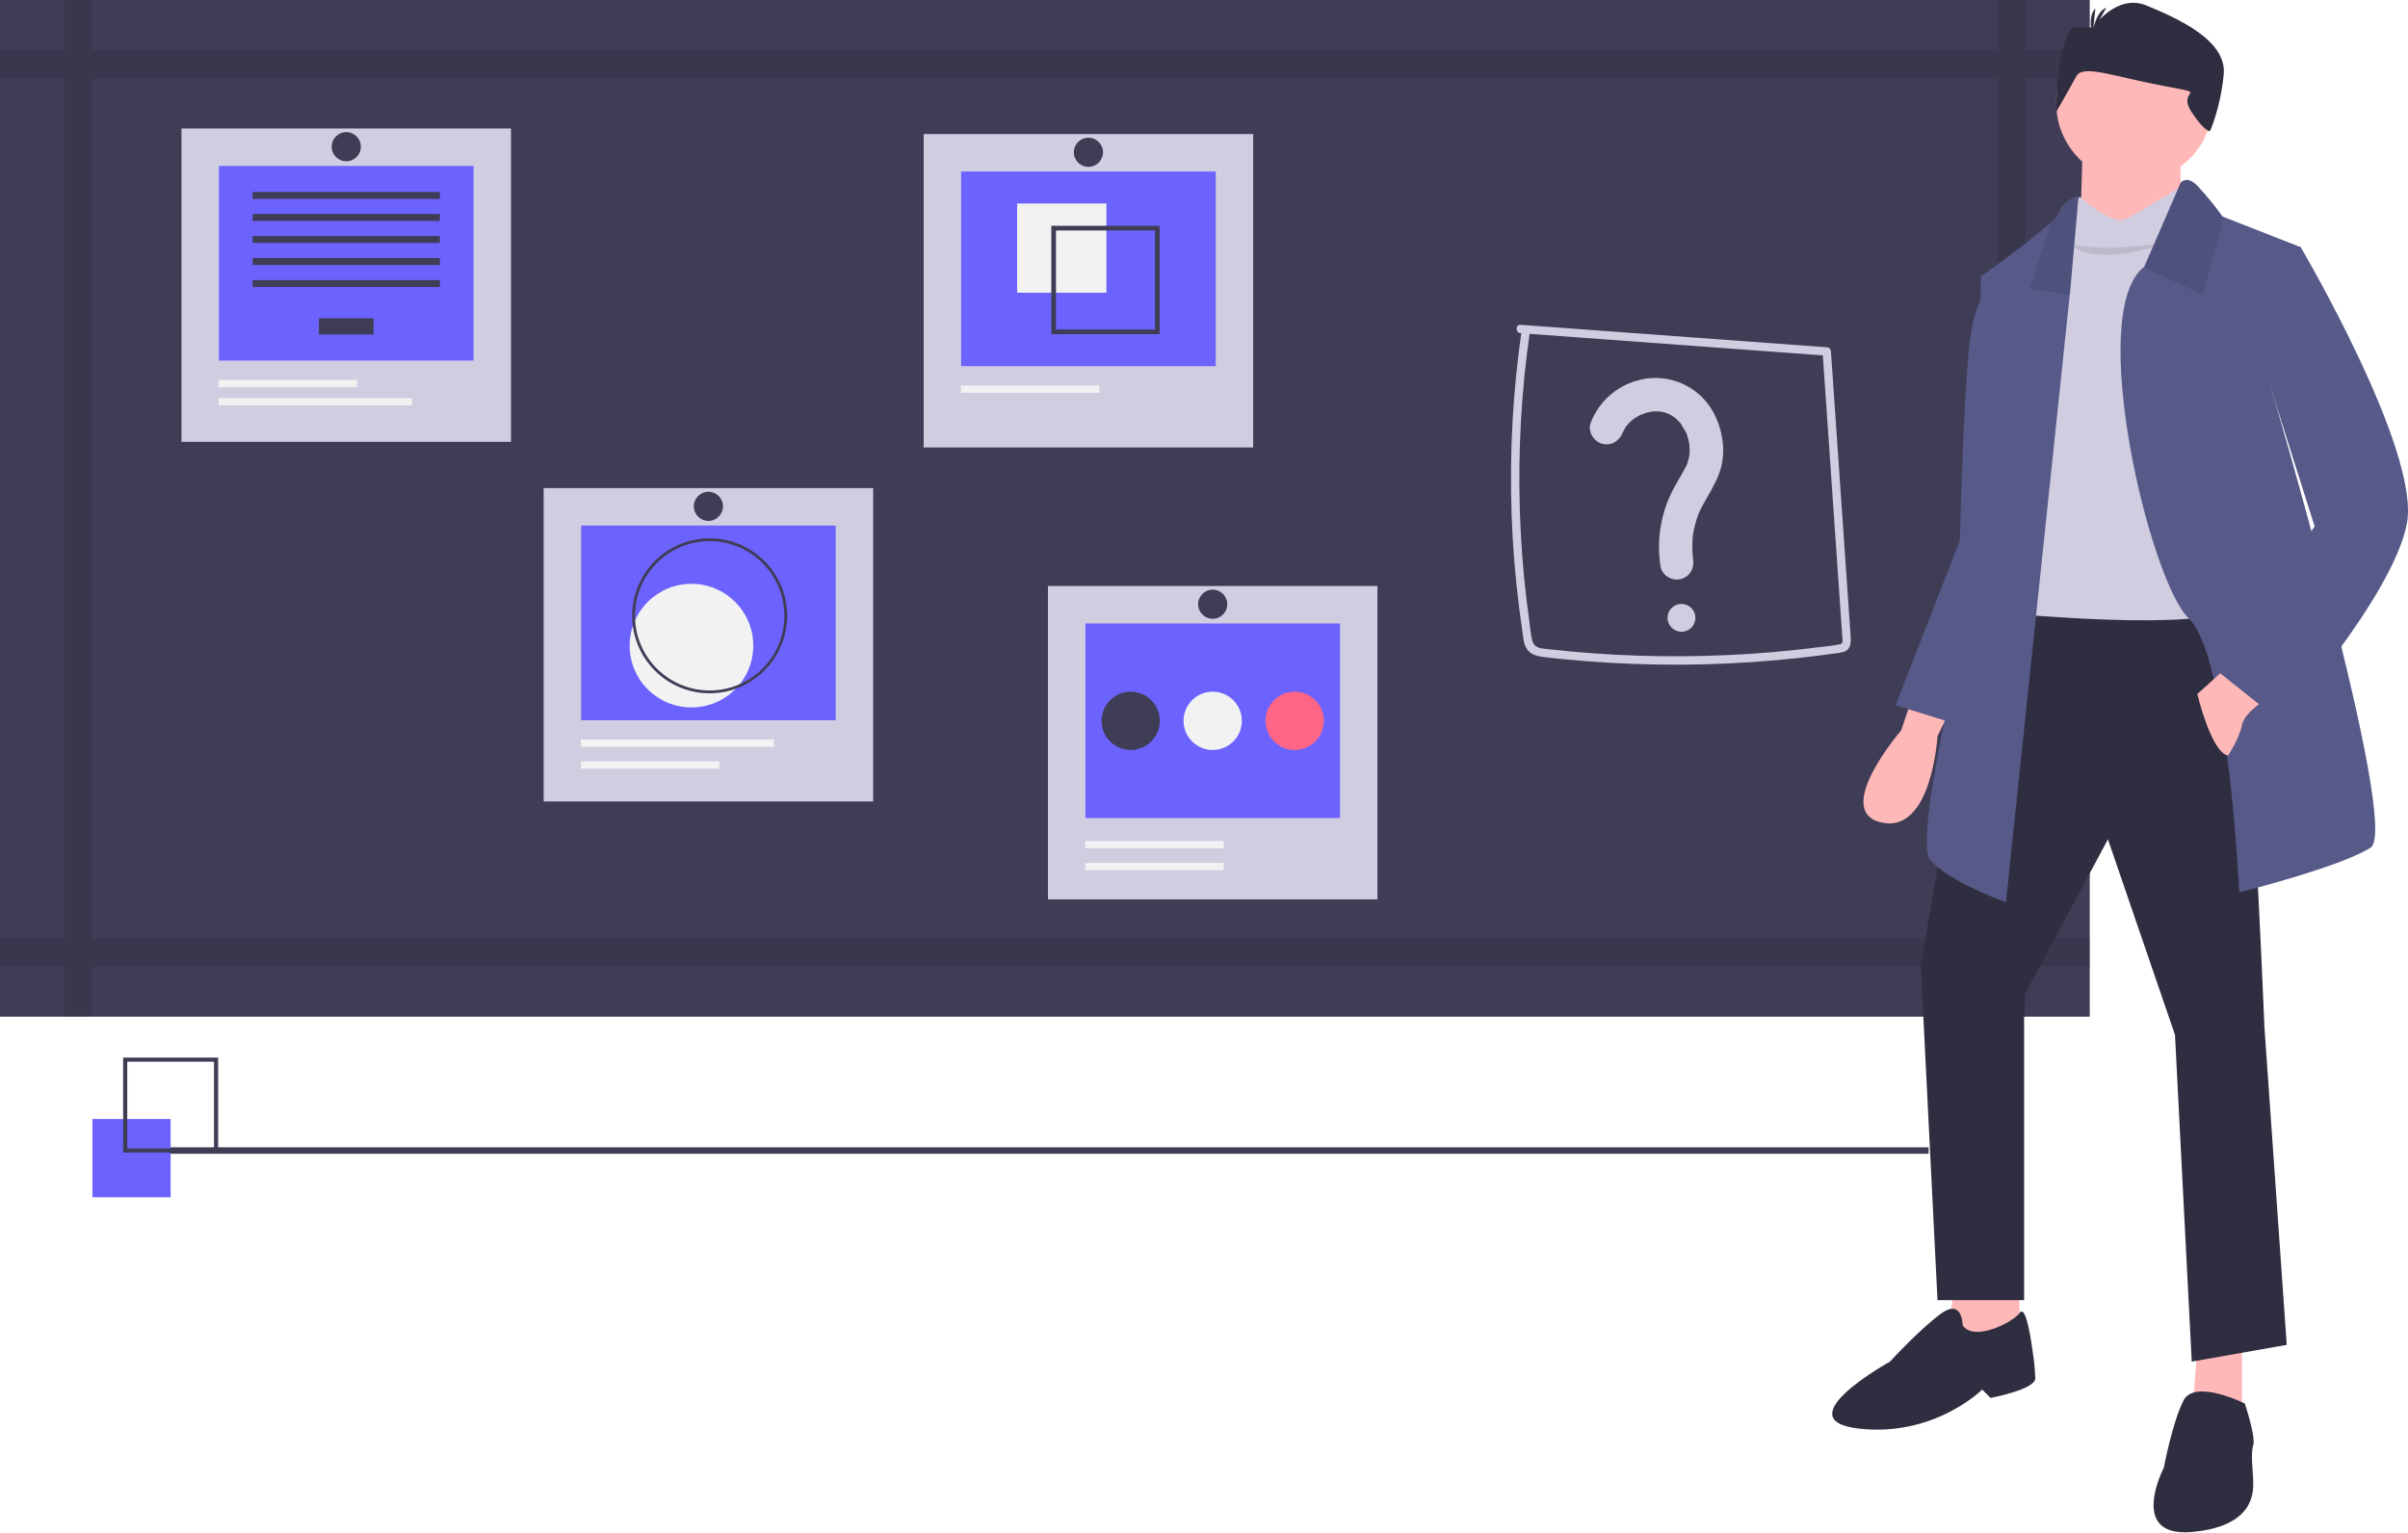
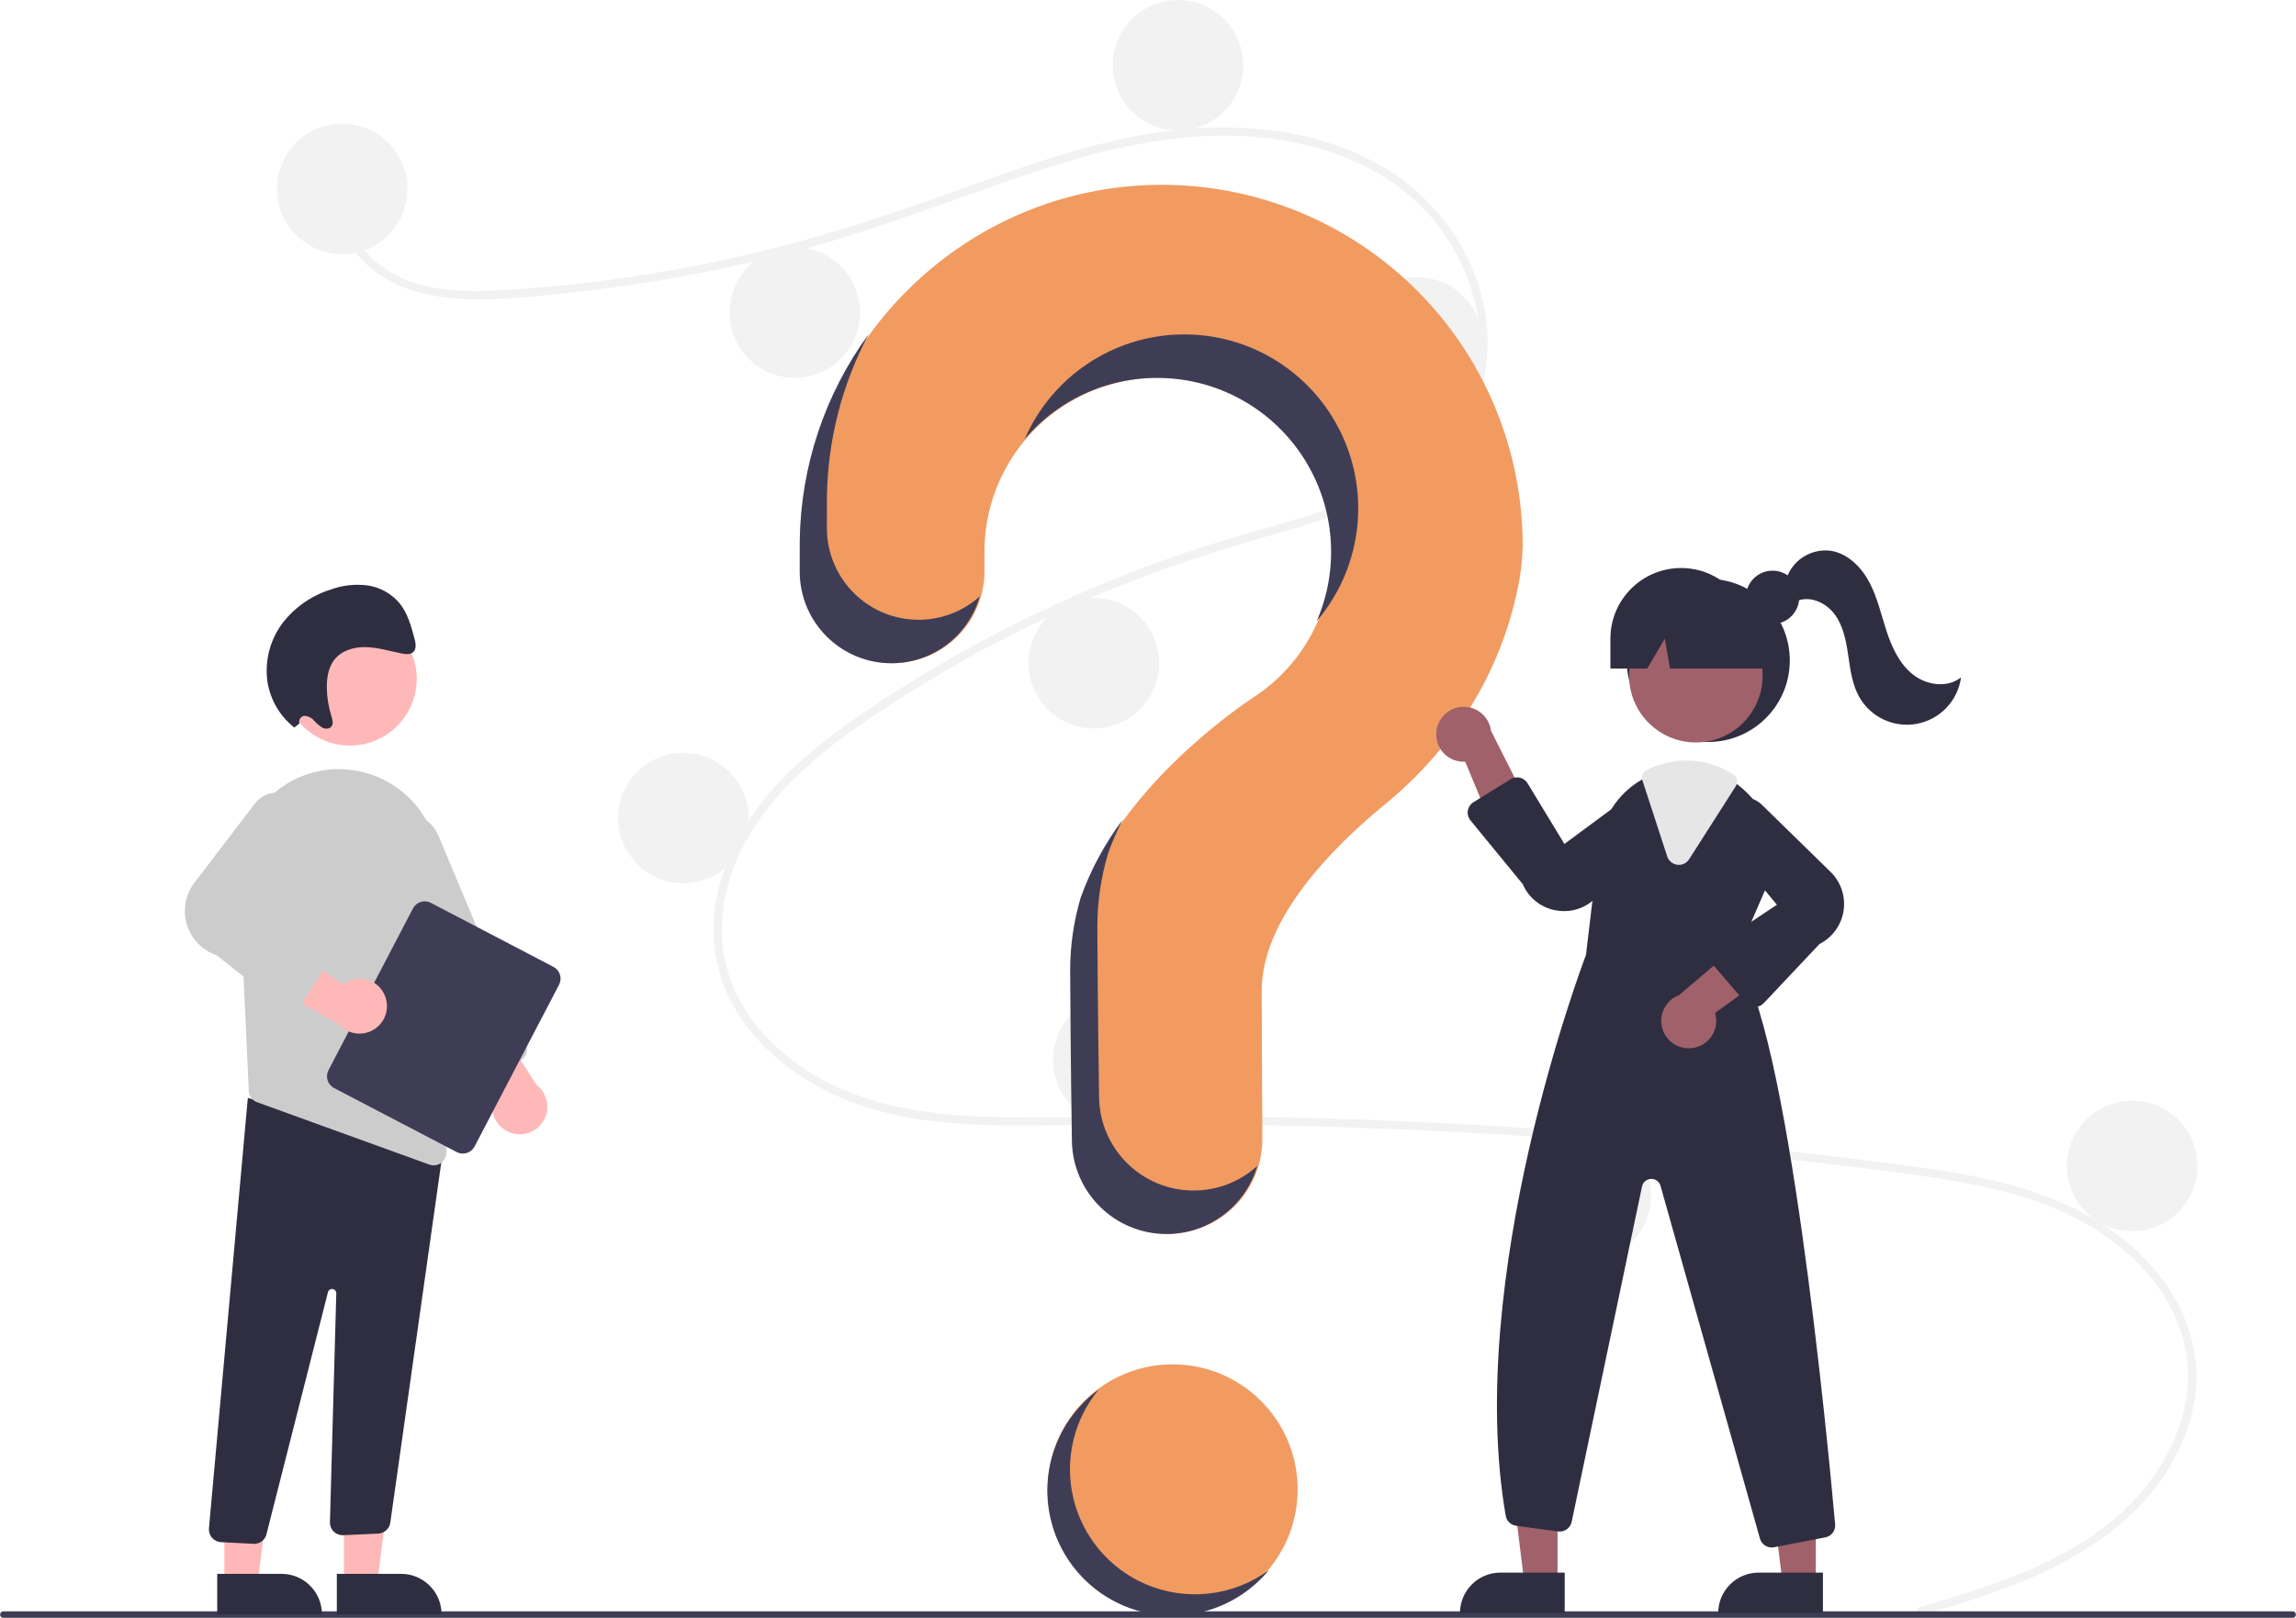
- <svg xmlns="http://www.w3.org/2000/svg" id="fd86286a-adcb-4d81-b7ed-f4cd333bf213" data-name="Layer 1" width="1036.899" height="660" viewBox="0 0 1036.899 660">
-   <rect x="45.029" y="494.17" width="785.452" height="2.785" fill="#3f3d56" />
-   <rect width="899.868" height="437.904" fill="#3f3d56" />
-   <path d="M981.419,153.685V141.655H953.749V120H941.718v21.655H121.251V120H109.22v21.655H81.551v12.03h27.67V524.219H81.551V536.249h27.67v21.655h12.03V536.249H941.718v21.655h12.03V536.249h27.67V524.219H953.749V153.685Zm-39.7,370.534H121.251V153.685H941.718Z" transform="translate(-81.55069 -120)" opacity="0.1" />
-   <rect x="397.739" y="57.746" width="141.887" height="134.967" fill="#d0cde1" />
-   <rect x="413.862" y="73.869" width="109.64" height="83.842" fill="#6c63ff" />
-   <rect x="437.989" y="87.648" width="38.437" height="38.437" fill="#f2f2f2" />
-   <path d="M534.253,217.259v46.674H580.927V217.259Zm44.649,44.649H536.278V219.284H578.903Z" transform="translate(-81.55069 -120)" fill="#3f3d56" />
-   <rect x="413.754" y="166.033" width="59.637" height="3.139" fill="#f2f2f2" />
-   <circle cx="468.682" cy="65.592" r="6.278" fill="#3f3d56" />
-   <rect x="451.252" y="252.409" width="141.887" height="134.967" fill="#d0cde1" />
-   <rect x="467.375" y="268.532" width="109.64" height="83.842" fill="#6c63ff" />
-   <rect x="467.266" y="362.266" width="59.637" height="3.139" fill="#f2f2f2" />
-   <rect x="467.266" y="371.682" width="59.637" height="3.139" fill="#f2f2f2" />
-   <circle cx="486.884" cy="310.476" r="12.555" fill="#3f3d56" />
-   <circle cx="522.195" cy="310.476" r="12.555" fill="#f2f2f2" />
-   <circle cx="557.506" cy="310.476" r="12.555" fill="#ff6584" />
-   <circle cx="522.195" cy="260.256" r="6.278" fill="#3f3d56" />
-   <rect x="234.102" y="210.238" width="141.887" height="134.967" fill="#d0cde1" />
-   <rect x="250.225" y="226.362" width="109.64" height="83.842" fill="#6c63ff" />
-   <circle cx="297.745" cy="278.082" r="26.619" fill="#f2f2f2" />
-   <path d="M387.141,418.614a33.374,33.374,0,1,1,33.374-33.374A33.412,33.412,0,0,1,387.141,418.614Zm0-65.534a32.16,32.16,0,1,0,32.16,32.16A32.197,32.197,0,0,0,387.141,353.079Z" transform="translate(-81.55069 -120)" fill="#3f3d56" />
-   <rect x="250.117" y="327.943" width="59.637" height="3.139" fill="#f2f2f2" />
-   <rect x="250.117" y="318.526" width="83.178" height="3.139" fill="#f2f2f2" />
-   <circle cx="305.045" cy="218.085" r="6.278" fill="#3f3d56" />
-   <rect x="78.153" y="55.339" width="141.887" height="134.967" fill="#d0cde1" />
-   <rect x="94.277" y="71.463" width="109.64" height="83.842" fill="#6c63ff" />
-   <rect x="137.303" y="137.099" width="23.587" height="6.99" fill="#3f3d56" />
-   <rect x="108.788" y="82.68" width="80.617" height="2.996" fill="#3f3d56" />
-   <rect x="108.788" y="92.165" width="80.617" height="2.996" fill="#3f3d56" />
-   <rect x="108.788" y="101.651" width="80.617" height="2.996" fill="#3f3d56" />
-   <rect x="108.788" y="111.137" width="80.617" height="2.996" fill="#3f3d56" />
-   <rect x="108.788" y="120.623" width="80.617" height="2.996" fill="#3f3d56" />
-   <rect x="94.168" y="163.627" width="59.637" height="3.139" fill="#f2f2f2" />
-   <rect x="94.168" y="171.474" width="83.178" height="3.139" fill="#f2f2f2" />
-   <circle cx="149.097" cy="63.186" r="6.278" fill="#3f3d56" />
-   <path d="M736.341,263.51l102.758,7.55L868.159,273.195l-1.805-1.805,5.457,78.941,2.729,39.47c.11,1.595.223,3.189.331,4.784.089,1.326.454,2.604-1.116,2.931-3.123.651-6.375.922-9.539,1.321q-9.647,1.217-19.337,2.049a490.06,490.06,0,0,1-77.704.487q-9.697-.71-19.361-1.808c-2.396-.272-5.37-.374-6.245-3.061-.902-2.77-1.057-5.919-1.465-8.794q-2.725-19.208-3.714-38.614a443.034,443.034,0,0,1,2.73-77.258q.581-4.707,1.269-9.399c.331-2.272-3.146-3.253-3.48-.959a446.737,446.737,0,0,0-4.459,80.001q.699,20.072,3.214,40.026.636,5.04,1.381,10.065c.396,2.666.494,5.809,2.08,8.1,1.531,2.21,4.101,2.919,6.627,3.256,3.215.429,6.452.736,9.679,1.051a489.844,489.844,0,0,0,80.634,1.193q10.142-.687,20.25-1.794,4.979-.546,9.946-1.194,2.431-.317,4.86-.656a22.375,22.375,0,0,0,4.467-.778c3.041-1.096,3.04-4.029,2.851-6.763l-.703-10.167-1.406-20.333-5.664-81.931-.703-10.167a1.858,1.858,0,0,0-1.805-1.805l-102.758-7.55-29.06-2.135c-2.317-.17-2.306,3.44,0,3.609Z" transform="translate(-81.55069 -120)" fill="#d0cde1" />
-   <path d="M780.378,306.118c.519-1.378-.786,1.59-.131.277.174-.349.337-.702.521-1.045a19.938,19.938,0,0,1,1.22-1.982c.443-.634,1.116-.879-.194.224a9.443,9.443,0,0,0,.76-.881,22.193,22.193,0,0,1,1.952-1.892c.495-.425,1.431-.786-.244.154.331-.186.639-.464.955-.677q.974-.655,2.008-1.212.517-.279,1.047-.532c.6-.287,1.6-.385-.29.098.811-.208,1.596-.591,2.407-.822q1.034-.294,2.091-.494c.629-.119,1.772-.029-.378.02.384-.009.778-.083,1.162-.109a21.941,21.941,0,0,1,2.329-.035c.388.015.773.053,1.161.077,1.287.077-1.947-.357-0.0.014a19.652,19.652,0,0,1,2.259.57,8.6,8.6,0,0,0,1.105.388l-.998-.43q.367.16.728.334a20.086,20.086,0,0,1,2.08,1.163c.334.213.653.445.98.667,1.027.699-1.377-1.176.08.101q.741.65,1.422,1.365.409.429.795.879c.433.504.764,1.426-.139-.226.827,1.511,1.86,2.882,2.639,4.441.664,1.329-.605-1.651-.101-.252.136.377.282.75.411,1.13q.385,1.141.665,2.314c.187.783.278,1.583.45,2.366-.473-2.157-.127-.909-.081-.323q.064.8.077,1.602.016,1.001-.049,2.002c-.025.391-.113.806-.108,1.196-.027-2.025.147-1.016.021-.336a22.682,22.682,0,0,1-.56,2.334q-.172.577-.374,1.143-.18.503-.38.998.582-1.355.093-.258c-1.993,3.987-4.477,7.704-6.437,11.704a53.402,53.402,0,0,0-4.68,32.162,7.222,7.222,0,0,0,3.317,4.314,7.371,7.371,0,0,0,5.562.728c4.069-1.317,5.668-4.869,5.041-8.879-.221-1.413.116,1.26-.029-.163-.062-.61-.124-1.219-.167-1.831q-.129-1.834-.105-3.674.02-1.576.152-3.148a9.33,9.33,0,0,1,.19-1.829c-.001.004-.233,1.451-.075.618.065-.344.111-.692.173-1.036a44.594,44.594,0,0,1,1.792-6.854c.173-.496.363-.986.545-1.478.482-1.3-.501,1.044.081-.215.52-1.123,1.057-2.231,1.649-3.318,2.485-4.565,5.295-8.842,7.106-13.752a28.856,28.856,0,0,0,1.602-12.03c-.67-8.419-4.239-16.96-10.892-22.411a28.407,28.407,0,0,0-25.097-5.719A30.007,30.007,0,0,0,766.457,302.28c-1.333,3.54,1.479,8.068,5.041,8.879,4.106.935,7.452-1.251,8.879-5.041Z" transform="translate(-81.55069 -120)" fill="#d0cde1" />
-   <path d="M805.596,392.116a6,6,0,1,0-6-6,6.068,6.068,0,0,0,6,6Z" transform="translate(-81.55069 -120)" fill="#d0cde1" />
-   <rect x="39.789" y="481.99" width="33.685" height="33.685" fill="#6c63ff" />
-   <path d="M175.477,616.426H134.574V575.523h40.903Zm-39.125-1.778h37.346V577.301H136.352Z" transform="translate(-81.55069 -120)" fill="#3f3d56" />
-   <path d="M905.026,420.156l-4.812,14.436s-30.076,34.888-8.421,39.7,24.061-37.294,24.061-37.294l6.015-12.03Z" transform="translate(-81.55069 -120)" fill="#ffb8b8" />
-   <path d="M938.711,245.717s-7.218-1.203-9.624,27.67-3.609,79.4-3.609,79.4L897.808,423.766l34.888,10.827,16.842-80.603Z" transform="translate(-81.55069 -120)" fill="#575a89" />
-   <polygon points="841.521 555.199 837.912 578.057 870.394 578.057 869.191 555.199 841.521 555.199" fill="#ffb8b8" />
-   <polygon points="946.185 580.463 943.778 611.742 965.433 614.148 965.433 578.057 946.185 580.463" fill="#ffb8b8" />
-   <path d="M936.305,376.847,908.635,535.648l7.218,144.364h37.294V548.881l36.091-67.37L1018.111,565.723l7.218,140.755,40.903-7.218L1056.608,562.114s-7.218-182.861-14.436-185.267S936.305,376.847,936.305,376.847Z" transform="translate(-81.55069 -120)" fill="#2f2e41" />
-   <path d="M926.681,690.839s0-12.03-9.624-4.812S895.402,706.478,895.402,706.478s-45.715,25.264-13.233,28.873,52.933-16.842,52.933-16.842l3.609,3.609s19.248-3.609,19.248-8.421a92.889,92.889,0,0,0-1.203-12.03s-2.53-20.406-5.476-16.218S931.493,698.057,926.681,690.839Z" transform="translate(-81.55069 -120)" fill="#2f2e41" />
-   <path d="M1048.187,724.524s-21.655-10.827-26.467-1.203-8.421,28.873-8.421,28.873S997.659,782.269,1025.329,779.863s26.467-18.045,26.467-21.655-1.203-12.03,0-15.639S1048.187,724.524,1048.187,724.524Z" transform="translate(-81.55069 -120)" fill="#2f2e41" />
-   <circle cx="919.116" cy="44.512" r="33.685" fill="#ffb8b8" />
-   <polygon points="896.86 60.753 895.657 104.062 938.966 100.453 938.966 60.753 896.86 60.753" fill="#ffb8b8" />
-   <path d="M1022.923,198.799s-20.452,13.233-26.467,15.639-19.249-9.624-19.249-9.624-3.609,2.406-3.609,4.812-2.406,12.03-2.406,12.03L942.32,316.696l2.406,67.37s87.821,8.421,97.446-2.406-4.812-166.018-4.812-166.018Z" transform="translate(-81.55069 -120)" fill="#d0cde1" />
-   <path d="M1016.908,224.062s-32.482,12.03-43.309,1.203C973.599,225.265,989.238,228.874,1016.908,224.062Z" transform="translate(-81.55069 -120)" opacity="0.1" />
-   <path d="M1102.323,485.12c-13.233,8.421-56.542,19.249-56.542,19.249s-4.728-101.837-21.655-117.897c-16.83-15.988-44.308-131.251-19.597-151.293a3.703,3.703,0,0,1,.349-.289l15.639-36.091s2.406-3.609,7.218,1.203a131.366,131.366,0,0,1,10.827,13.233l.686.277,32.999,12.957-13.233,58.949S1115.557,476.699,1102.323,485.12Z" transform="translate(-81.55069 -120)" fill="#575a89" />
-   <path d="M1039.248,213.512l-9.107,33.408-25.613-11.742a3.703,3.703,0,0,1,.349-.289l15.639-36.091s2.406-3.609,7.218,1.203a131.366,131.366,0,0,1,10.827,13.233Z" transform="translate(-81.55069 -120)" opacity="0.1" />
-   <path d="M976.606,204.212l-3.609,40.903-.192,1.865L945.328,508.579s-24.061-8.421-32.482-18.045,19.249-116.694,19.249-116.694l2.406-134.74s21.342-15.026,30.064-23.279c2.045-1.925,3.393-3.477,3.621-4.391C969.388,206.618,976.606,204.212,976.606,204.212Z" transform="translate(-81.55069 -120)" fill="#575a89" />
-   <path d="M976.606,204.212l-3.609,40.903-.192,1.865-17.252-2.466,9.011-28.692c2.045-1.925,3.393-3.477,3.621-4.391C969.388,206.618,976.606,204.212,976.606,204.212Z" transform="translate(-81.55069 -120)" opacity="0.1" />
-   <path d="M1040.969,406.923l-13.233,12.03s6.015,25.264,13.233,26.467c0,0,4.812-7.218,6.015-13.233s12.03-12.03,12.03-12.03Z" transform="translate(-81.55069 -120)" fill="#ffb8b8" />
-   <path d="M1056.608,224.062l15.639,2.406s51.73,87.821,45.715,119.1-54.136,85.415-54.136,85.415l-30.076-24.061,44.512-60.152L1055.405,274.59Z" transform="translate(-81.55069 -120)" fill="#575a89" />
-   <path d="M966.906,168.296s0-29.707,7.219-36.458h8.663s10.107-14.853,23.101-9.452,34.651,14.853,33.207,29.707-5.946,24.45-5.946,24.45-2.406,0-7.769-8.075c-7.166-10.79,9.385-7.427-12.272-11.478s-34.651-9.452-37.538-4.051S966.906,168.296,966.906,168.296Z" transform="translate(-81.55069 -120)" fill="#2f2e41" />
-   <path d="M982.645,133.854s1.154-8.682,5.903-10.551Z" transform="translate(-81.55069 -120)" fill="#2f2e41" />
-   <path d="M982.624,135.64s-2.41-8.42,1.198-12.031Z" transform="translate(-81.55069 -120)" fill="#2f2e41" />
+ <svg xmlns="http://www.w3.org/2000/svg" data-name="Layer 1" width="844.675" height="595.262" viewBox="0 0 844.675 595.262" style="user-select: auto;">
+   <circle cx="431.393" cy="548" r="46" fill="#f19b61" style="user-select: auto;" />
+   <path d="M883.862,743.785c25.735-7.729,53.094-15.788,73.503-34.161,18.238-16.418,30.55-41.489,22.995-66.112-7.54-24.572-30.124-40.956-53.442-49.105-13.225-4.622-27.061-7.186-40.891-9.2-15.035-2.19-30.136-3.984-45.23-5.71q-91.677-10.486-184.044-12.811c-30.385-.765-60.764-.747-91.152-.306-27.139.394-55.722.384-80.899-11.151-19.578-8.97-37.348-25.289-42.803-46.734-6.297-24.755,5.318-49.964,21.98-67.892,8.783-9.45,19.047-17.404,29.636-24.717,11.487-7.934,23.375-15.306,35.521-22.188a494.634,494.634,0,0,1,74.767-34.468c12.746-4.634,25.68-8.633,38.728-12.321,11.017-3.115,22.068-6.234,32.716-10.477,20.583-8.204,40.161-22.1,45.395-44.881,4.96-21.591-3.403-45.031-18.065-61.071-16.963-18.557-42.539-26.692-67.06-28.008-27.528-1.478-54.422,5.412-80.297,14.156-27.597,9.326-54.599,20.049-82.778,27.603a556.958,556.958,0,0,1-85.196,15.837c-14.082,1.5-28.59,3.193-42.756,2.045-11.872-.962-23.684-4.454-32.434-12.88-7.503-7.225-11.972-17.154-10.435-27.632.279-1.903,3.17-1.094,2.893.798-1.87,12.755,6.8,24.509,17.484,30.529,12.348,6.958,27.374,6.968,41.122,6.172a537.825,537.825,0,0,0,88.515-12.796c28.593-6.531,56.164-15.866,83.704-25.839,26.156-9.472,52.897-18.716,80.84-20.767,24.246-1.78,49.752,1.752,70.874,14.423,18.564,11.136,32.215,29.707,36.565,51.018,4.25,20.825-1.636,41.785-17.4,56.317-16.321,15.046-38.701,21.479-59.557,27.404-26.452,7.514-52.337,16.298-77.392,27.703a485.824,485.824,0,0,0-72.8,40.928c-22.246,15.202-44.201,34.331-51.237,61.451-3.277,12.633-2.672,26.032,2.812,37.965,4.876,10.61,12.907,19.535,22.262,26.419,22.321,16.424,50.453,19.797,77.414,20.132,30.281.377,60.564-.645,90.855-.148q92.599,1.52,184.819,11.273,23.108,2.446,46.158,5.407c13.822,1.776,27.69,3.541,41.278,6.695,24.162,5.608,47.674,16.392,62.692,36.878a61.319,61.319,0,0,1,11.947,30.446c1.051,11.524-1.77,23.069-6.98,33.321-11.532,22.69-33.134,37.123-56.073,46.605-12.287,5.079-25.032,8.926-37.752,12.746-1.853.557-2.645-2.338-.798-2.893Z" transform="translate(-177.6623 -152.3692)" fill="#f2f2f2" style="user-select: auto;" />
+   <circle cx="125.893" cy="69.5" r="24" fill="#f2f2f2" style="user-select: auto;" />
+   <circle cx="292.393" cy="115" r="24" fill="#f2f2f2" style="user-select: auto;" />
+   <circle cx="433.393" cy="24" r="24" fill="#f2f2f2" style="user-select: auto;" />
+   <circle cx="521.393" cy="126" r="24" fill="#f2f2f2" style="user-select: auto;" />
+   <circle cx="402.393" cy="244" r="24" fill="#f2f2f2" style="user-select: auto;" />
+   <circle cx="251.393" cy="301" r="24" fill="#f2f2f2" style="user-select: auto;" />
+   <circle cx="411.393" cy="390" r="24" fill="#f2f2f2" style="user-select: auto;" />
+   <circle cx="583.393" cy="440" r="24" fill="#f2f2f2" style="user-select: auto;" />
+   <circle cx="784.393" cy="429" r="24" fill="#f2f2f2" style="user-select: auto;" />
+   <path d="M604.128,220.373c-71.892.508-130.756,58.93-131.777,130.816-.009.664-.014,5.33-.013,11.434a33.748,33.748,0,0,0,33.744,33.746h0a33.769,33.769,0,0,0,33.761-33.798c-.003-4.152-.006-7.026-.006-7.202a64,64,0,1,1,98.52,53.879l.012.014s-48.028,30.92-62.671,73.335l.012.003a94.004,94.004,0,0,0-3.874,26.768c0,3.725.219,36.321.643,62.778a34.786,34.786,0,0,0,34.79,34.222h0a34.796,34.796,0,0,0,34.794-35.011c-.147-24.229-.227-52.442-.227-54.489,0-26.045,25.125-51.995,45.764-68.917,23.766-19.487,40.868-46.043,47.737-75.999a86.762,86.762,0,0,0,2.499-18.834A132.75,132.75,0,0,0,604.128,220.373Z" transform="translate(-177.6623 -152.3692)" fill="#f19b61" style="user-select: auto;" />
+   <path d="M1021.147,747.631H178.853a1.191,1.191,0,0,1,0-2.381h842.294a1.191,1.191,0,0,1,0,2.381Z" transform="translate(-177.6623 -152.3692)" fill="#3f3d56" style="user-select: auto;" />
+   <circle cx="628.449" cy="242.996" r="30" fill="#2f2e41" style="user-select: auto;" />
+   <polygon points="573.012 582.129 560.753 582.129 554.92 534.841 573.015 534.841 573.012 582.129" fill="#a0616a" style="user-select: auto;" />
+   <path d="M551.996,578.626h23.644a0,0,0,0,1,0,0v14.887a0,0,0,0,1,0,0H537.109a0,0,0,0,1,0,0v0A14.887,14.887,0,0,1,551.996,578.626Z" fill="#2f2e41" style="user-select: auto;" />
+   <polygon points="668.012 582.129 655.753 582.129 649.92 534.841 668.015 534.841 668.012 582.129" fill="#a0616a" style="user-select: auto;" />
+   <path d="M646.996,578.626h23.644a0,0,0,0,1,0,0v14.887a0,0,0,0,1,0,0H632.109a0,0,0,0,1,0,0v0A14.887,14.887,0,0,1,646.996,578.626Z" fill="#2f2e41" style="user-select: auto;" />
+   <circle cx="623.89" cy="248.61" r="24.561" fill="#a0616a" style="user-select: auto;" />
+   <path d="M816.191,504.775l10.99-25.25a31.383,31.383,0,0,0-6.95-35.6,31.873,31.873,0,0,0-3.07-2.67,30.935,30.935,0,0,0-18.99-6.57,32.179,32.179,0,0,0-13.4,2.98c-.36.16-.71.33-1.07.5-.69.33-1.37.69-2.03,1.06a31.678,31.678,0,0,0-15.7,23.88l-4.85,40.64c-1.22,3.19-44.74,118.39-29.52,206.34a4.467,4.467,0,0,0,3.82,3.67l15.43,2.1a4.497,4.497,0,0,0,5.01-3.53l25.89-123.41a3.503,3.503,0,0,1,6.8-.23l36.58,129.78a4.471,4.471,0,0,0,4.31,3.28,5.122,5.122,0,0,0,.87-.08l18.85-3.63a4.471,4.471,0,0,0,3.63-4.81C850.021,682.335,835.301,527.605,816.191,504.775Z" transform="translate(-177.6623 -152.3692)" fill="#2f2e41" style="user-select: auto;" />
+   <path d="M706.102,421.419A10.056,10.056,0,0,0,716.696,432.623l13.729,32.992,10.385-15.394-14.629-28.97a10.11,10.11,0,0,0-20.079.169Z" transform="translate(-177.6623 -152.3692)" fill="#a0616a" style="user-select: auto;" />
+   <path d="M800.19,537.996a10.056,10.056,0,0,0,8.427-12.913l28.885-21.038-17.39-6.512-24.764,20.977a10.11,10.11,0,0,0,4.842,19.487Z" transform="translate(-177.6623 -152.3692)" fill="#a0616a" style="user-select: auto;" />
+   <path d="M753.102,487.61a17.057,17.057,0,0,1-3.298-.325,16.305,16.305,0,0,1-11.948-9.616l-19.234-23.453a4.501,4.501,0,0,1,1.111-6.681l13.684-8.471a4.5,4.5,0,0,1,6.215,1.49l13.556,22.334L779.15,443.702A9.721,9.721,0,0,1,790.46,459.264l-25.912,23.637A16.253,16.253,0,0,1,753.102,487.61Z" transform="translate(-177.6623 -152.3692)" fill="#2f2e41" style="user-select: auto;" />
+   <path d="M823.252,522.883c-.035,0-.071,0-.106-.001a4.508,4.508,0,0,1-3.311-1.57l-12.166-14.193a4.5,4.5,0,0,1,.92-6.673l22.781-15.188-20.638-24.812a9.721,9.721,0,0,1,14.887-12.183l25.084,24.513a16.525,16.525,0,0,1-3.675,26.94l-20.501,21.754A4.507,4.507,0,0,1,823.252,522.883Z" transform="translate(-177.6623 -152.3692)" fill="#2f2e41" style="user-select: auto;" />
+   <path d="M795.307,470.584a4.632,4.632,0,0,1-.584-.037,4.461,4.461,0,0,1-3.71-3.069l-9.142-28.029a3.083,3.083,0,0,1,1.594-3.725l.297-.14c.269-.128.535-.254.807-.375a32.574,32.574,0,0,1,13.603-3.023,31.327,31.327,0,0,1,17.161,5.157,3.13,3.13,0,0,1,.901,4.294L799.084,468.504A4.455,4.455,0,0,1,795.307,470.584Z" transform="translate(-177.6623 -152.3692)" fill="#e6e6e6" style="user-select: auto;" />
+   <circle cx="652.101" cy="219.786" r="9.817" fill="#2f2e41" style="user-select: auto;" />
+   <path d="M796.111,361.365h0a26,26,0,0,0-26,26v11h13.529l6.471-11,1.941,11h41.059l-11-11A26,26,0,0,0,796.111,361.365Z" transform="translate(-177.6623 -152.3692)" fill="#2f2e41" style="user-select: auto;" />
+   <path d="M834.809,365.431a15.15,15.15,0,0,1,16.481-10.396c6.256,1.046,11.202,6.075,14.149,11.691s4.308,11.903,6.289,17.928,4.791,12.084,9.793,15.984,12.677,4.958,17.59.946a20.118,20.118,0,0,1-37.477,7.181c-2.592-4.612-3.261-10.017-4.03-15.251s-1.767-10.65-4.862-14.94-8.888-7.093-13.804-5.139Z" transform="translate(-177.6623 -152.3692)" fill="#2f2e41" style="user-select: auto;" />
+   <path d="M515.609,380.408h0a33.748,33.748,0,0,1-33.744-33.746c-0-6.104.004-10.771.013-11.434a131.507,131.507,0,0,1,15.359-59.909,131.803,131.803,0,0,0-25.359,75.909c-.009.664-.014,5.33-.013,11.434a33.748,33.748,0,0,0,33.744,33.746h0A33.773,33.773,0,0,0,538.097,371.817,33.622,33.622,0,0,1,515.609,380.408Z" transform="translate(-177.6623 -152.3692)" fill="#3f3d56" style="user-select: auto;" />
+   <path d="M606.415,291.478a64.004,64.004,0,0,1,55.659,89.413,63.997,63.997,0,1,0-107.426-66.985A63.871,63.871,0,0,1,606.415,291.478Z" transform="translate(-177.6623 -152.3692)" fill="#3f3d56" style="user-select: auto;" />
+   <path d="M616.797,590.408h0a34.787,34.787,0,0,1-34.79-34.222c-.423-26.456-.643-59.052-.643-62.778a94.004,94.004,0,0,1,3.874-26.768l-.012-.003a95.069,95.069,0,0,1,5.494-12.701,110.047,110.047,0,0,0-15.494,28.701l.012.003a94.004,94.004,0,0,0-3.874,26.768c0,3.725.219,36.321.643,62.778a34.787,34.787,0,0,0,34.79,34.222h0a34.803,34.803,0,0,0,33.402-25.048A34.66,34.66,0,0,1,616.797,590.408Z" transform="translate(-177.6623 -152.3692)" fill="#3f3d56" style="user-select: auto;" />
+   <polygon points="126.541 582.585 138.8 582.584 144.633 535.296 126.538 535.297 126.541 582.585" fill="#ffb8b8" style="user-select: auto;" />
+   <path d="M301.576,731.451H340.107a0,0,0,0,1,0,0v14.887a0,0,0,0,1,0,0H316.463A14.887,14.887,0,0,1,301.576,731.451v0A0,0,0,0,1,301.576,731.451Z" transform="translate(464.0541 1325.404) rotate(179.9974)" fill="#2f2e41" style="user-select: auto;" />
+   <polygon points="82.541 582.585 94.8 582.584 100.633 535.296 82.538 535.297 82.541 582.585" fill="#ffb8b8" style="user-select: auto;" />
+   <path d="M257.576,731.451H296.107a0,0,0,0,1,0,0v14.887a0,0,0,0,1,0,0H272.463A14.887,14.887,0,0,1,257.576,731.451v0A0,0,0,0,1,257.576,731.451Z" transform="translate(376.0541 1325.406) rotate(179.9974)" fill="#2f2e41" style="user-select: auto;" />
+   <path d="M270.917,720.411l-11.975-.63a4.673,4.673,0,0,1-4.419-4.967l14.313-158.466,65.911,17.786,6.35-1.732L321.239,712.686a4.696,4.696,0,0,1-4.358,3.945l-12.909.601a4.674,4.674,0,0,1-4.931-4.796l2.339-84.196a1.558,1.558,0,0,0-3.083-.36L275.739,716.692a4.646,4.646,0,0,1-4.569,3.725C271.086,720.418,271.002,720.416,270.917,720.411Z" transform="translate(-177.6623 -152.3692)" fill="#2f2e41" style="user-select: auto;" />
+   <circle cx="128.742" cy="249.759" r="24.561" fill="#ffb8b8" style="user-select: auto;" />
+   <path d="M265.512,474.287l2.701,58.267.976,21.199a4.642,4.642,0,0,0,3.074,4.175l63.336,22.943a4.477,4.477,0,0,0,1.6.28,4.644,4.644,0,0,0,4.664-4.788L339.266,471.597A36.93,36.93,0,0,0,308.522,435.92c-.613-.093-1.236-.187-1.859-.27a36.249,36.249,0,0,0-29.165,9.441,37.236,37.236,0,0,0-11.986,29.196Z" transform="translate(-177.6623 -152.3692)" fill="#ccc" style="user-select: auto;" />
+   <path d="M365.855,569.245a10.064,10.064,0,0,1-5.369-15.227l-21.478-28.56,18.534-1.147,17.554,27.297a10.111,10.111,0,0,1-9.242,17.637Z" transform="translate(-177.6623 -152.3692)" fill="#ffb8b8" style="user-select: auto;" />
+   <path d="M350.753,548.85a4.644,4.644,0,0,1-2.541-2.518L315.854,469.237a12.463,12.463,0,1,1,22.984-9.647l32.358,77.095a4.679,4.679,0,0,1-2.5,6.118l-14.365,6.029a4.642,4.642,0,0,1-3.577.017Z" transform="translate(-177.6623 -152.3692)" fill="#ccc" style="user-select: auto;" />
+   <path d="M298.508,546.131,329.587,486.622a4.878,4.878,0,0,1,6.575-2.063l45.112,23.56a4.878,4.878,0,0,1,2.063,6.575l-31.079,59.509a4.878,4.878,0,0,1-6.575,2.063L300.571,552.706A4.878,4.878,0,0,1,298.508,546.131Z" transform="translate(-177.6623 -152.3692)" fill="#3f3d56" style="user-select: auto;" />
+   <path d="M319.351,518.943a10.064,10.064,0,0,0-15.517-4.46l-29.778-19.754-.051,18.57L302.29,529.21a10.111,10.111,0,0,0,17.06-10.267Z" transform="translate(-177.6623 -152.3692)" fill="#ffb8b8" style="user-select: auto;" />
+   <path d="M281.701,523.119l-24.337-19.278a17.163,17.163,0,0,1-7.823-27.135l22.097-28.96a10.096,10.096,0,0,1,17.13,10.284l-17.484,28.6,25.694,12.187a4.674,4.674,0,0,1,1.948,6.72l-10.372,16.414a4.682,4.682,0,0,1-3.167,2.111c-.026.004-.051.008-.077.012A4.696,4.696,0,0,1,281.701,523.119Z" transform="translate(-177.6623 -152.3692)" fill="#ccc" style="user-select: auto;" />
+   <path d="M287.845,418.574a2.135,2.135,0,0,1,1.856-2.819,4.93,4.93,0,0,1,3.476,1.715,13.833,13.833,0,0,0,3.071,2.637c1.188.599,2.8.514,3.477-.628.636-1.072.2-2.508-.185-3.753a36.907,36.907,0,0,1-1.63-9.77c-.111-3.7.411-7.562,2.46-10.448,2.644-3.725,7.371-5.139,11.845-5.036s8.875,1.484,13.307,2.357c1.53.301,3.328.456,4.352-.73,1.088-1.261.688-3.301.226-5.004-1.201-4.417-2.475-8.985-5.265-12.552a18.898,18.898,0,0,0-12.061-6.79,28.938,28.938,0,0,0-13.462,1.528,36.096,36.096,0,0,0-17.683,12.319,29.236,29.236,0,0,0-5.578,21.6,26.667,26.667,0,0,0,9.886,16.855Z" transform="translate(-177.6623 -152.3692)" fill="#2f2e41" style="user-select: auto;" />
+   <path d="M598.92,735.149a45.994,45.994,0,0,1-17.07-71.489,45.997,45.997,0,1,0,62.569,66.464A45.969,45.969,0,0,1,598.92,735.149Z" transform="translate(-177.6623 -152.3692)" fill="#3f3d56" style="user-select: auto;" />
</svg>
